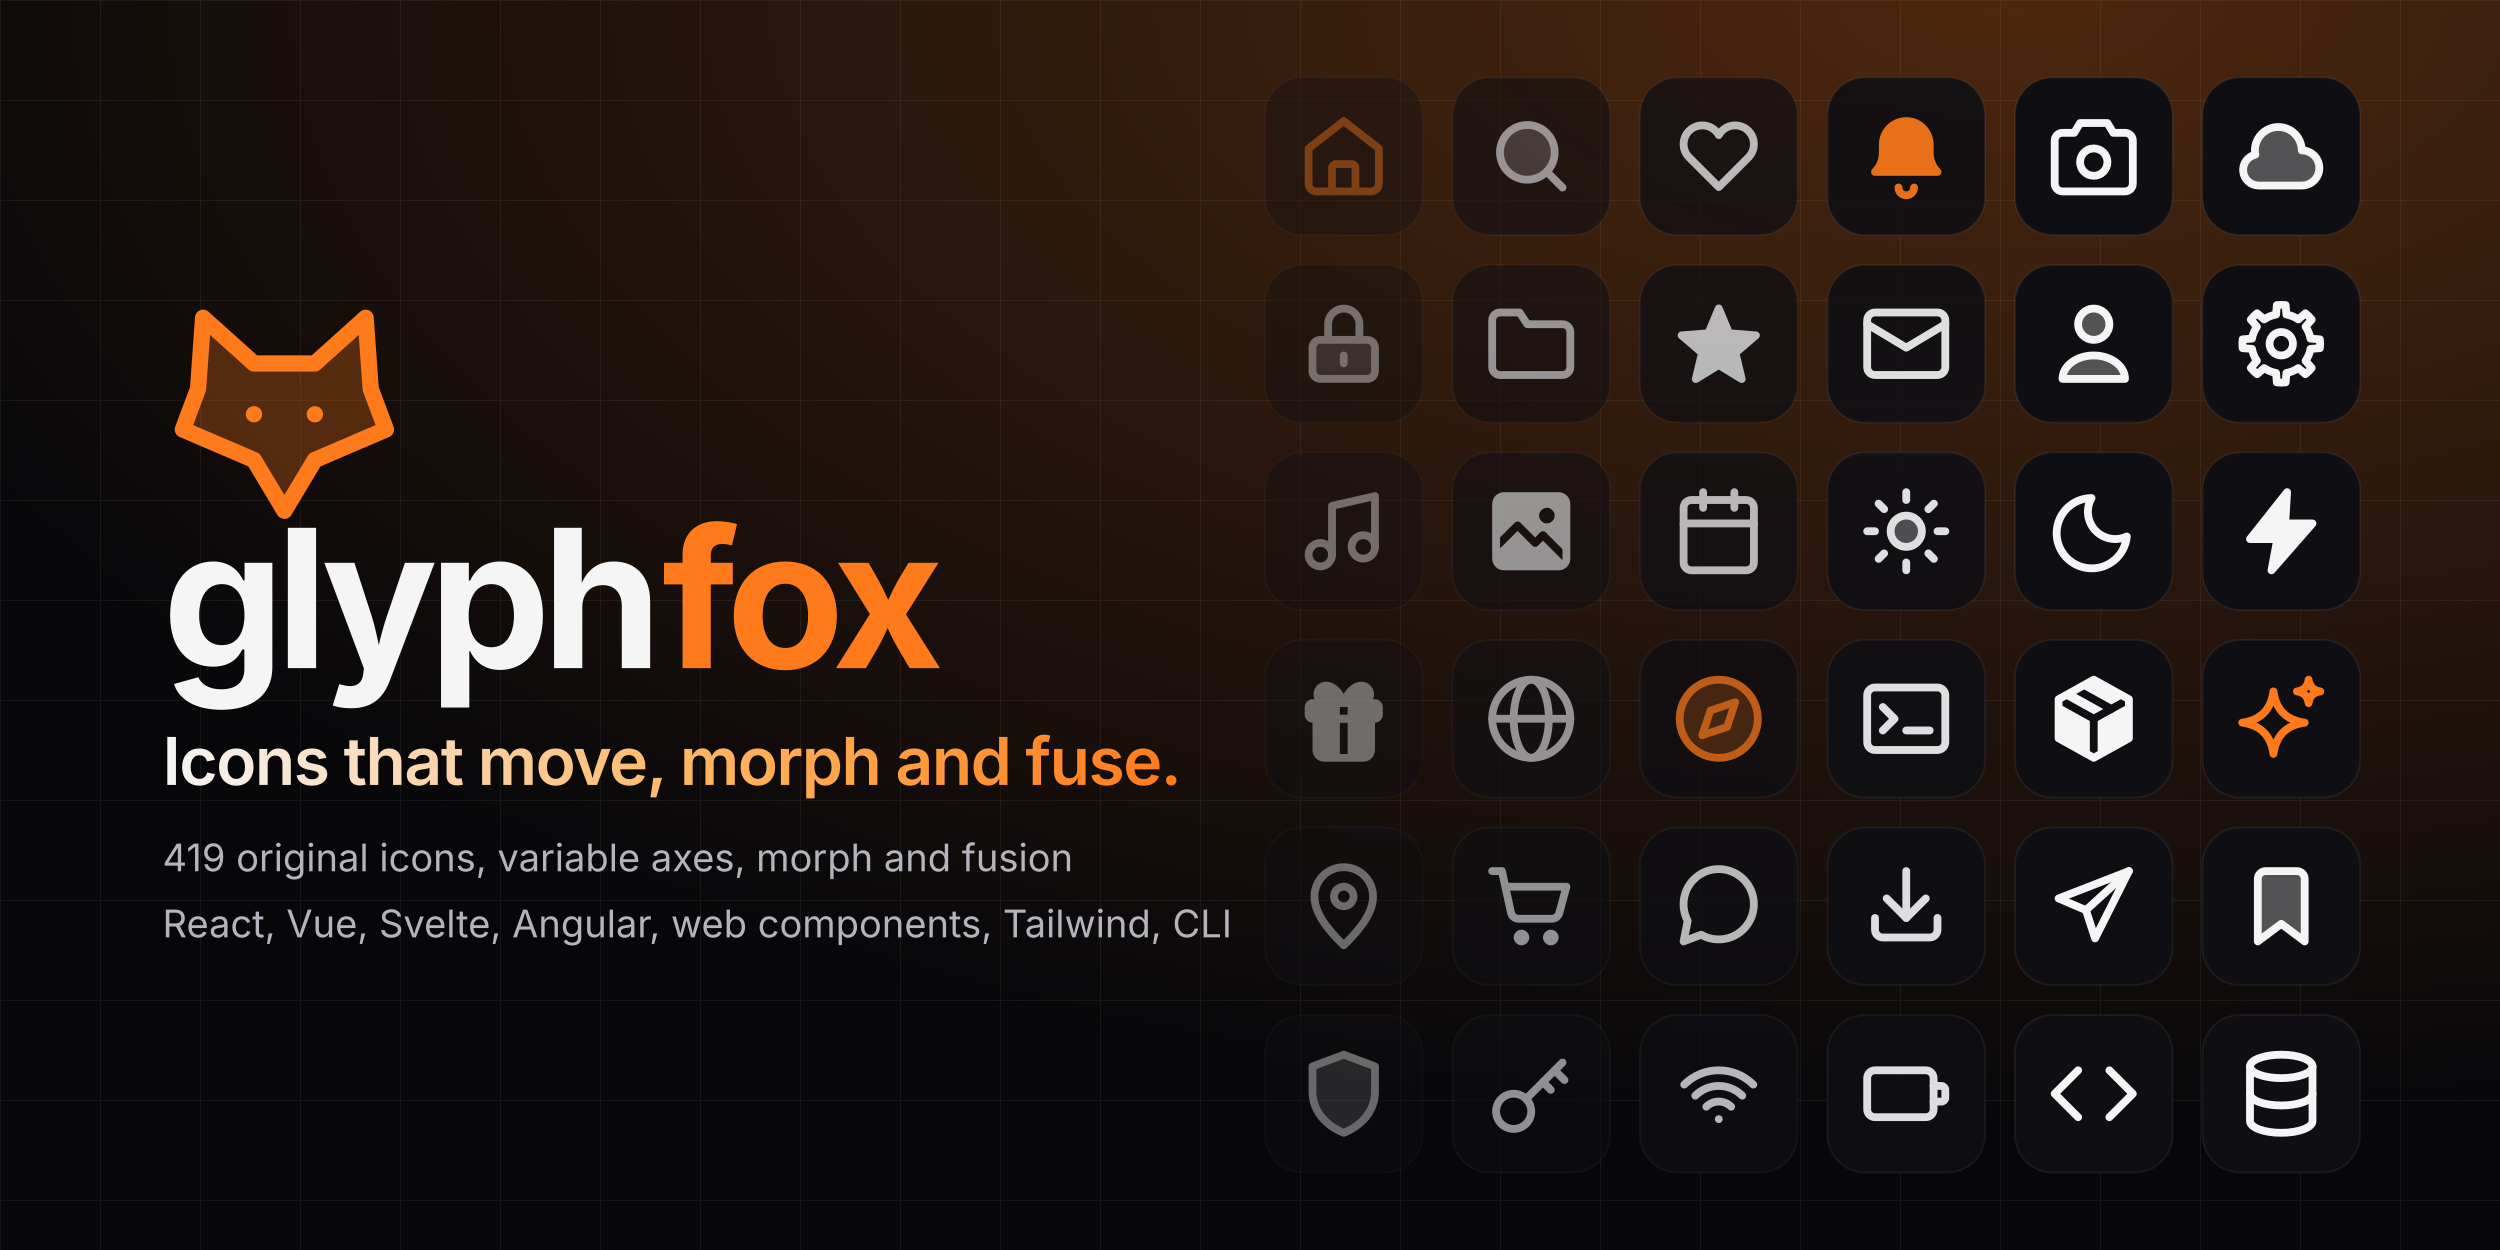
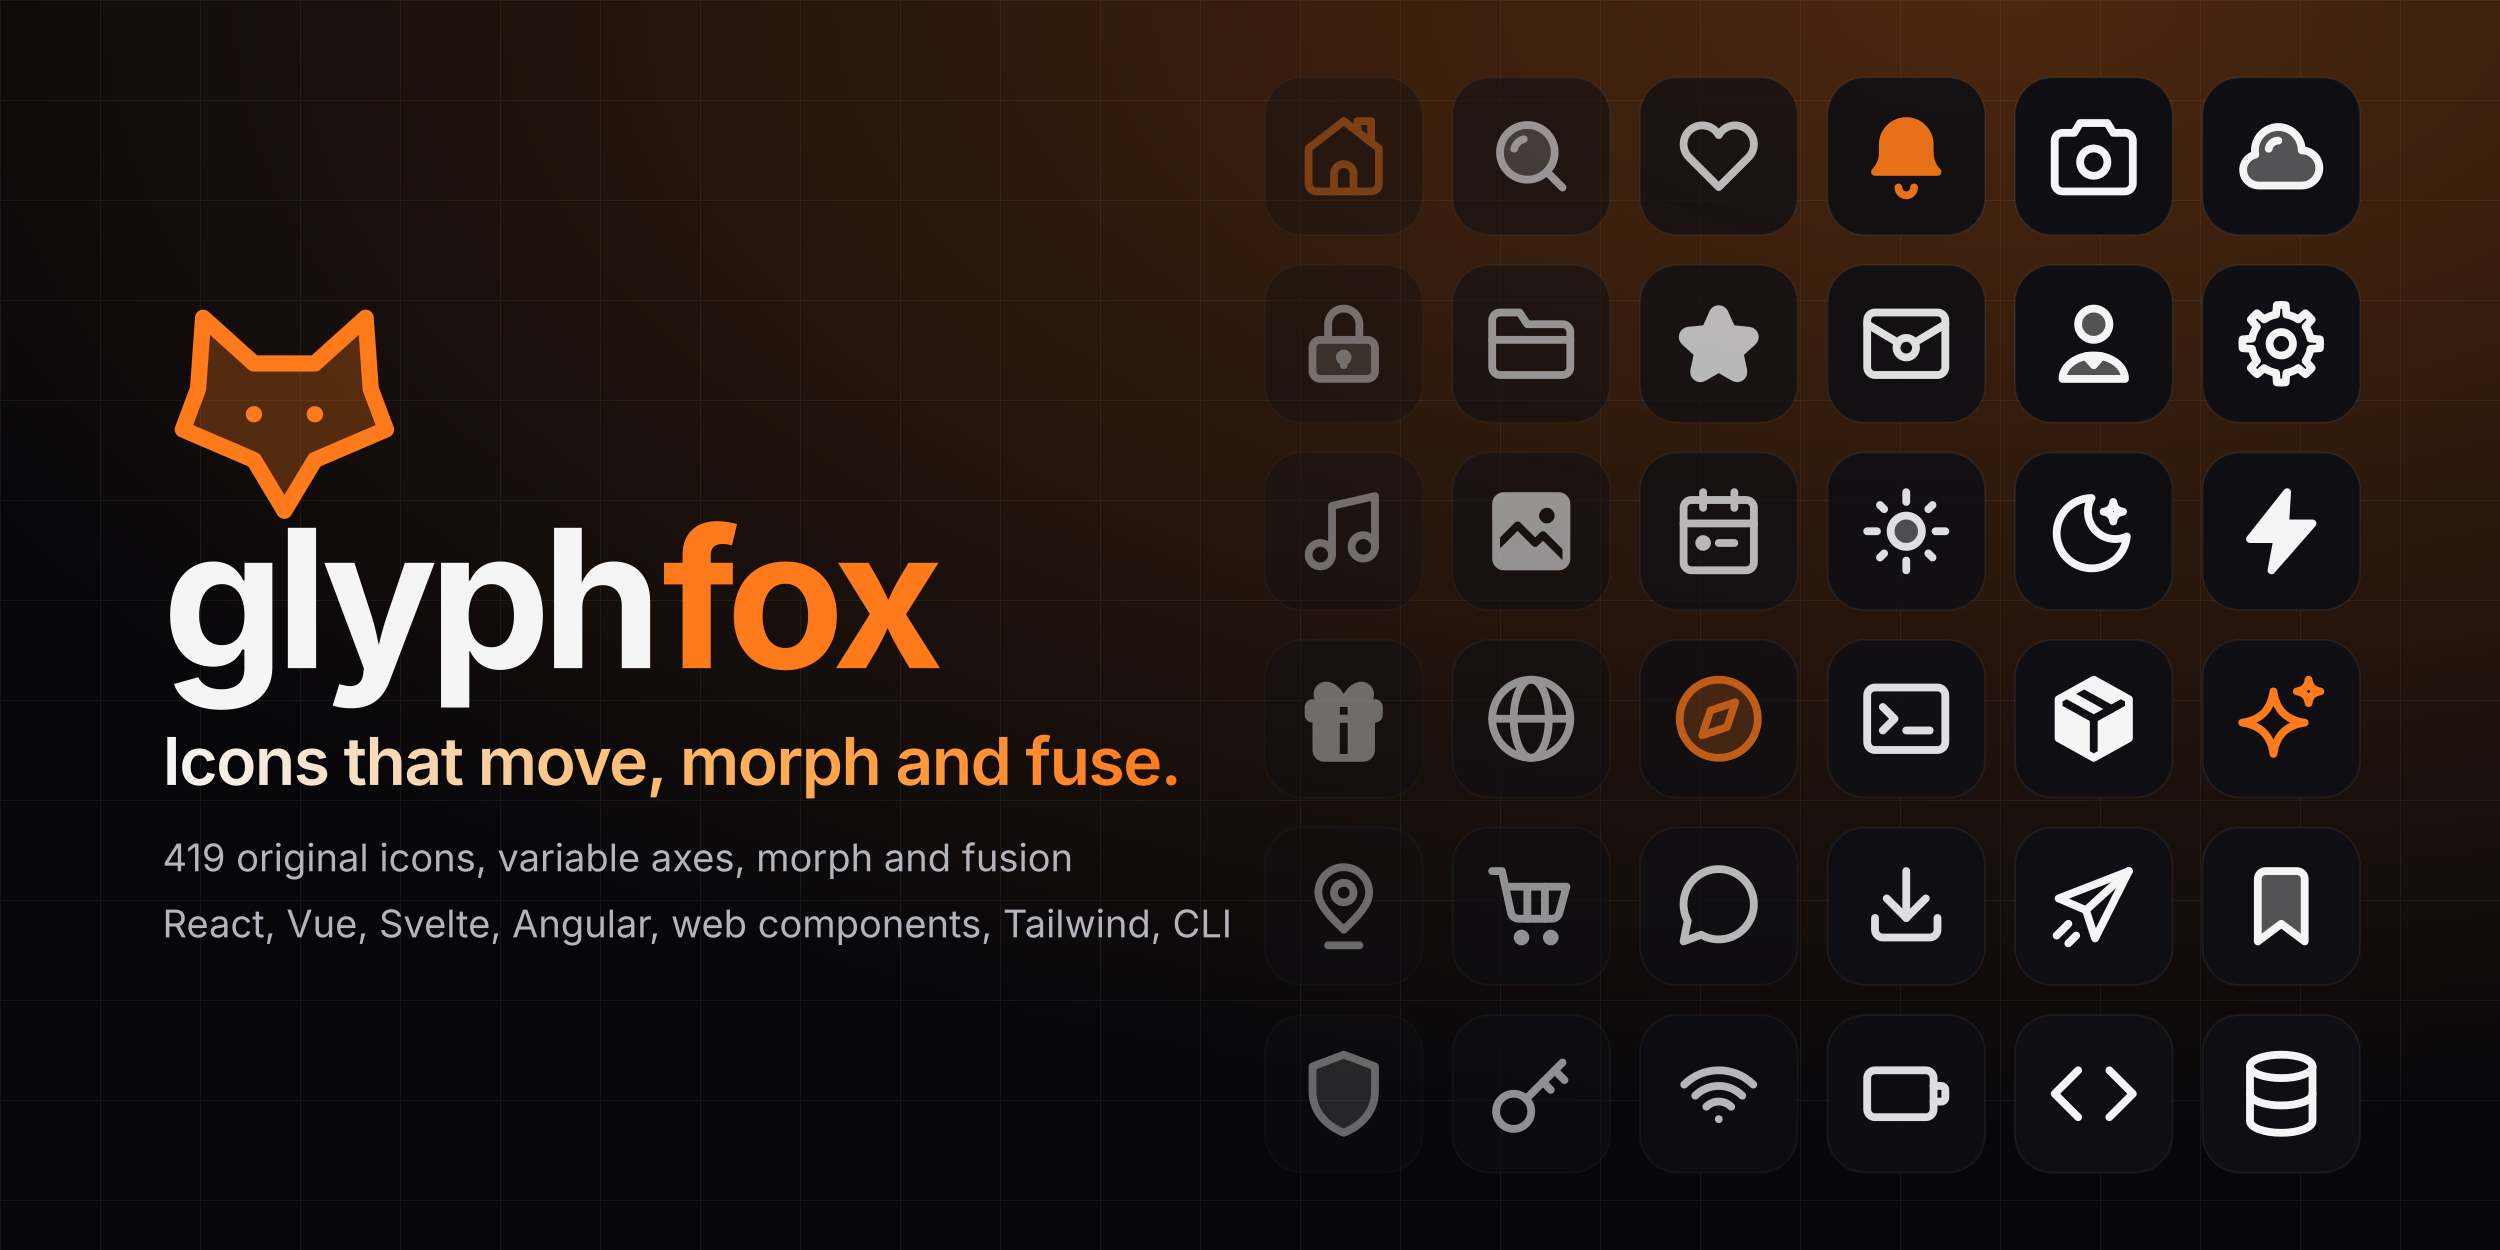
<svg xmlns="http://www.w3.org/2000/svg" width="1280" height="640" viewBox="0 0 1280 640" role="img" aria-label="glyphfox: icons that move, morph and fuse">
  <defs>
    <radialGradient id="glow" cx=".8" cy="0" r=".9">
      <stop offset="0" stop-color="#ff7a1a" stop-opacity="0.28" />
      <stop offset="1" stop-color="#ff7a1a" stop-opacity="0" />
    </radialGradient>
    <linearGradient id="word" x1="0" x2="1">
      <stop offset="0" stop-color="#f5f5f6" />
      <stop offset=".55" stop-color="#ffb35c" />
      <stop offset="1" stop-color="#ff7a1a" />
    </linearGradient>
    <pattern id="grid" width="51.2" height="51.2" patternUnits="userSpaceOnUse">
      <path d="M51.2 0H0V51.2" fill="none" stroke="rgba(255,255,255,.06)" />
    </pattern>
  </defs>
  <rect width="1280" height="640" fill="#07070a" />
  <rect width="1280" height="640" fill="url(#grid)" />
  <rect width="1280" height="640" fill="url(#glow)" />
  <g transform="translate(83.2 149.7) scale(5.2)" fill="none" stroke="#ff7a1a" stroke-width="1.6" stroke-linecap="round" stroke-linejoin="round">
    <path class="fill" d="M4 2.5 9 7h6l5-4.5 .5 7 1.5 4-7 3-3 5-3-5-7-3 1.5-4z" fill="#ff7a1a" stroke="none" opacity=".28" />
    <path d="M4 2.5 9 7h6l5-4.5 .5 7 1.5 4-7 3-3 5-3-5-7-3 1.5-4z" />
    <path d="M9 12h.01" />
    <path d="M15 12h.01" />
  </g>
  <text x="83.2" y="342.1" font-family="Segoe UI Variable Display, Segoe UI, Inter, system-ui, sans-serif" font-size="98.8" font-weight="700" letter-spacing="-4.42" fill="#f5f5f6">glyph<tspan fill="#ff7a1a">fox</tspan>
  </text>
  <text x="83.2" y="401.9" font-family="Segoe UI Variable Display, Segoe UI, Inter, system-ui, sans-serif" font-size="33.8" font-weight="600" letter-spacing="-0.78" fill="url(#word)">Icons that move, morph and fuse.</text>
  <text x="83.2" y="446.1" font-family="Segoe UI, Inter, system-ui, sans-serif" font-size="19.5" fill="#b4b4bd">419 original icons, variable axes, morph and fusion</text>
  <text x="83.2" y="479.9" font-family="Segoe UI, Inter, system-ui, sans-serif" font-size="19.5" fill="#b4b4bd">React, Vue, Svelte, Angular, web components, Tailwind, CLI</text>
  <rect x="647.68" y="39.68" width="80.64" height="80.64" rx="19.2" fill="#0e0e13" stroke="rgba(255,255,255,.06)" opacity="0.4" />
  <g transform="translate(664 56) scale(2)" fill="none" stroke="#ff7a1a" color="#ff7a1a" stroke-width="2" stroke-linecap="round" stroke-linejoin="round" opacity="0.4">
    <path d="M3 10l9-7 9 7v9a2 2 0 0 1-2 2H5a2 2 0 0 1-2-2Z" />
-     <path d="M9 21v-6a1 1 0 0 1 1-1h4a1 1 0 0 1 1 1v6" />
+     <path d="M15.5 5.72V3H19v5.44" />
+     <path d="M9.5 21v-4.5a2.5 2.5 0 0 1 5 0V21" />
  </g>
  <rect x="743.68" y="39.68" width="80.64" height="80.64" rx="19.2" fill="#0e0e13" stroke="rgba(255,255,255,.06)" opacity="0.57" />
  <g transform="translate(760 56) scale(2)" fill="none" stroke="#f5f5f6" color="#f5f5f6" stroke-width="2" stroke-linecap="round" stroke-linejoin="round" opacity="0.57">
-     <g class="gf-secondary gf-fill" fill="currentColor" stroke="none" opacity="0.3">
+     <defs>
+       <mask id="gf-m1n80gwj" maskUnits="userSpaceOnUse" x="-2" y="-2" width="28" height="28">
+         <rect x="-2" y="-2" width="28" height="28" fill="#fff" stroke="none" />
+         <path d="M7.62 10.09A3.5 3.5 0 0 1 10.09 7.62" fill="none" stroke="#000" />
+       </mask>
+     </defs>
+     <g class="gf-secondary gf-fill" fill="currentColor" stroke="none" mask="url(#gf-m1n80gwj)" opacity="0.3">
      <circle cx="11" cy="11" r="7" />
    </g>
    <circle cx="11" cy="11" r="7" />
    <path d="M16 16l4 4" />
+     <path d="M7.62 10.09A3.5 3.5 0 0 1 10.09 7.62" />
  </g>
  <rect x="839.68" y="39.68" width="80.64" height="80.64" rx="19.2" fill="#0e0e13" stroke="rgba(255,255,255,.06)" opacity="0.73" />
  <g transform="translate(856 56) scale(2)" fill="none" stroke="#f5f5f6" color="#f5f5f6" stroke-width="2" stroke-linecap="round" stroke-linejoin="round" opacity="0.73">
    <path d="M12 19.89L4.41 12.3A4.8 4.8 0 1 1 12 6.58A4.8 4.8 0 1 1 19.59 12.3Z" />
  </g>
  <rect x="935.68" y="39.68" width="80.64" height="80.64" rx="19.2" fill="#0e0e13" stroke="rgba(255,255,255,.06)" opacity="0.9" />
  <g transform="translate(952 56) scale(2)" fill="none" stroke="#ff7a1a" color="#ff7a1a" stroke-width="2" stroke-linecap="round" stroke-linejoin="round" opacity="0.9">
    <g class="gf-fill" fill="currentColor" stroke="none" color="#ff7a1a">
      <path d="M4 16c1.2-1.2 2-2.9 2-5V9a6 6 0 0 1 12 0v2c0 2.1 .8 3.8 2 5Z" />
    </g>
    <path d="M4 16c1.2-1.2 2-2.9 2-5V9a6 6 0 0 1 12 0v2c0 2.1 .8 3.8 2 5Z" />
    <path d="M10 20a2 2 0 0 0 4 0" />
  </g>
  <rect x="1031.68" y="39.68" width="80.64" height="80.64" rx="19.2" fill="#0e0e13" stroke="rgba(255,255,255,.06)" opacity="1" />
  <g transform="translate(1048 56) scale(2)" fill="none" stroke="#f5f5f6" color="#f5f5f6" stroke-width="2" stroke-linecap="round" stroke-linejoin="round" opacity="1">
    <path d="M2 8a2 2 0 0 1 2-2h3l1.5-2.5h7L17 6h3a2 2 0 0 1 2 2v11a2 2 0 0 1-2 2H4a2 2 0 0 1-2-2Z" />
    <circle cx="12" cy="13.5" r="3.5" />
  </g>
  <rect x="1127.68" y="39.68" width="80.64" height="80.64" rx="19.2" fill="#0e0e13" stroke="rgba(255,255,255,.06)" opacity="1" />
  <g transform="translate(1144 56) scale(2)" fill="none" stroke="#f5f5f6" color="#f5f5f6" stroke-width="2" stroke-linecap="round" stroke-linejoin="round" opacity="1">
    <path class="gf-secondary gf-fill" d="M17.25 19.5H6.25A4 4 0 0 1 5.35 11.6A6 6 0 1 1 17.25 10.5A4.5 4.5 0 0 1 17.25 19.5Z" fill="currentColor" stroke="none" opacity="0.3" />
    <path d="M17.25 19.5H6.25A4 4 0 0 1 5.35 11.6A6 6 0 1 1 17.25 10.5A4.5 4.5 0 0 1 17.25 19.5Z" />
+     <path d="M8.79 10.07A2.5 2.5 0 0 1 11.25 8" />
  </g>
  <rect x="647.68" y="135.68" width="80.64" height="80.64" rx="19.2" fill="#0e0e13" stroke="rgba(255,255,255,.06)" opacity="0.4" />
  <g transform="translate(664 152) scale(2)" fill="none" stroke="#f5f5f6" color="#f5f5f6" stroke-width="2" stroke-linecap="round" stroke-linejoin="round" opacity="0.4">
    <rect class="gf-secondary gf-fill" x="4" y="11" width="16" height="10" rx="2" fill="currentColor" stroke="none" opacity="0.3" />
    <rect x="4" y="11" width="16" height="10" rx="2" />
    <path d="M8 11V7a4 4 0 0 1 8 0v4" />
-     <path d="M12 15v2" />
+     <path d="M11 15.5a1 1 0 1 0 2 0a1 1 0 1 0-2 0Zm1 0h.01" />
+     <path d="M12 15.5v2" />
  </g>
  <rect x="743.68" y="135.68" width="80.64" height="80.64" rx="19.2" fill="#0e0e13" stroke="rgba(255,255,255,.06)" opacity="0.57" />
  <g transform="translate(760 152) scale(2)" fill="none" stroke="#f5f5f6" color="#f5f5f6" stroke-width="2" stroke-linecap="round" stroke-linejoin="round" opacity="0.57">
    <path d="M2 6a2 2 0 0 1 2-2h5l2 3h9a2 2 0 0 1 2 2v9a2 2 0 0 1-2 2H4a2 2 0 0 1-2-2Z" />
+     <path d="M2 11h20" />
  </g>
  <rect x="839.68" y="135.68" width="80.64" height="80.64" rx="19.2" fill="#0e0e13" stroke="rgba(255,255,255,.06)" opacity="0.73" />
  <g transform="translate(856 152) scale(2)" fill="none" stroke="#f5f5f6" color="#f5f5f6" stroke-width="2" stroke-linecap="round" stroke-linejoin="round" opacity="0.73">
    <g class="gf-fill" fill="currentColor" stroke="none">
-       <path d="M12 2.95 14.65 9.31 21.51 9.86 16.28 14.34 17.88 21.04 12 17.45 6.12 21.04 7.72 14.34 2.49 9.86 9.35 9.31Z" />
-     </g>
-     <path d="M12 2.95 14.65 9.31 21.51 9.86 16.28 14.34 17.88 21.04 12 17.45 6.12 21.04 7.72 14.34 2.49 9.86 9.35 9.31Z" />
+       <path d="M13.46 4.08L15.14 7.84A.7 .7 0 0 0 15.7 8.25L19.8 8.68A1.6 1.6 0 0 1 20.7 11.46L17.64 14.22A.7 .7 0 0 0 17.43 14.88L18.28 18.91A1.6 1.6 0 0 1 15.91 20.62L12.35 18.57A.7 .7 0 0 0 11.65 18.57L8.09 20.62A1.6 1.6 0 0 1 5.72 18.91L6.57 14.88A.7 .7 0 0 0 6.36 14.22L3.3 11.46A1.6 1.6 0 0 1 4.2 8.68L8.3 8.25A.7 .7 0 0 0 8.86 7.84L10.54 4.08A1.6 1.6 0 0 1 13.46 4.08Z" />
+     </g>
+     <path d="M13.46 4.08L15.14 7.84A.7 .7 0 0 0 15.7 8.25L19.8 8.68A1.6 1.6 0 0 1 20.7 11.46L17.64 14.22A.7 .7 0 0 0 17.43 14.88L18.28 18.91A1.6 1.6 0 0 1 15.91 20.62L12.35 18.57A.7 .7 0 0 0 11.65 18.57L8.09 20.62A1.6 1.6 0 0 1 5.72 18.91L6.57 14.88A.7 .7 0 0 0 6.36 14.22L3.3 11.46A1.6 1.6 0 0 1 4.2 8.68L8.3 8.25A.7 .7 0 0 0 8.86 7.84L10.54 4.08A1.6 1.6 0 0 1 13.46 4.08Z" />
  </g>
  <rect x="935.68" y="135.68" width="80.64" height="80.64" rx="19.2" fill="#0e0e13" stroke="rgba(255,255,255,.06)" opacity="0.9" />
  <g transform="translate(952 152) scale(2)" fill="none" stroke="#f5f5f6" color="#f5f5f6" stroke-width="2" stroke-linecap="round" stroke-linejoin="round" opacity="0.9">
    <rect x="2" y="4" width="20" height="16" rx="2" />
-     <path d="M2 7l10 6 10-6" />
+     <path d="M2 7l7.86 4.71" />
+     <path d="M22 7l-7.86 4.71" />
+     <circle cx="12" cy="13" r="2.5" />
  </g>
  <rect x="1031.68" y="135.68" width="80.64" height="80.64" rx="19.2" fill="#0e0e13" stroke="rgba(255,255,255,.06)" opacity="1" />
  <g transform="translate(1048 152) scale(2)" fill="none" stroke="#f5f5f6" color="#f5f5f6" stroke-width="2" stroke-linecap="round" stroke-linejoin="round" opacity="1">
    <path class="gf-secondary gf-fill" d="M16 7a4 4 0 1 1-8 0 4 4 0 0 1 8 0ZM4 21a8 6 0 0 1 16 0Z" fill="currentColor" stroke="none" opacity="0.3" />
    <circle cx="12" cy="7" r="4" />
    <path d="M4 21a8 6 0 0 1 16 0Z" />
+     <path d="M10 15.2l2 2.3 2-2.3" />
  </g>
  <rect x="1127.68" y="135.68" width="80.64" height="80.64" rx="19.2" fill="#0e0e13" stroke="rgba(255,255,255,.06)" opacity="1" />
  <g transform="translate(1144 152) scale(2)" fill="none" stroke="#f5f5f6" color="#f5f5f6" stroke-width="2" stroke-linecap="round" stroke-linejoin="round" opacity="1">
    <path d="M10.68 4.52L10.87 2.11A9.95 9.95 0 0 1 13.13 2.11L13.32 4.52A7.6 7.6 0 0 1 16.36 5.77L16.36 5.77L18.19 4.21A9.95 9.95 0 0 1 19.79 5.81L18.23 7.64A7.6 7.6 0 0 1 19.48 10.68L19.48 10.68L21.89 10.87A9.95 9.95 0 0 1 21.89 13.13L19.48 13.32A7.6 7.6 0 0 1 18.23 16.36L18.23 16.36L19.79 18.19A9.95 9.95 0 0 1 18.19 19.79L16.36 18.23A7.6 7.6 0 0 1 13.32 19.48L13.32 19.48L13.13 21.89A9.95 9.95 0 0 1 10.87 21.89L10.68 19.48A7.6 7.6 0 0 1 7.64 18.23L7.64 18.23L5.81 19.79A9.95 9.95 0 0 1 4.21 18.19L5.77 16.36A7.6 7.6 0 0 1 4.52 13.32L4.52 13.32L2.11 13.13A9.95 9.95 0 0 1 2.11 10.87L4.52 10.68A7.6 7.6 0 0 1 5.77 7.64L5.77 7.64L4.21 5.81A9.95 9.95 0 0 1 5.81 4.21L7.64 5.77A7.6 7.6 0 0 1 10.68 4.52Z" />
    <circle cx="12" cy="12" r="3" />
  </g>
  <rect x="647.68" y="231.68" width="80.64" height="80.64" rx="19.2" fill="#0e0e13" stroke="rgba(255,255,255,.06)" opacity="0.4" />
  <g transform="translate(664 248) scale(2)" fill="none" stroke="#f5f5f6" color="#f5f5f6" stroke-width="2" stroke-linecap="round" stroke-linejoin="round" opacity="0.4">
    <circle cx="6" cy="18" r="3" />
    <circle cx="17" cy="16" r="3" />
    <path d="M9 18V5.5l11-2.5v13" />
  </g>
  <rect x="743.68" y="231.68" width="80.64" height="80.64" rx="19.2" fill="#0e0e13" stroke="rgba(255,255,255,.06)" opacity="0.57" />
  <g transform="translate(760 248) scale(2)" fill="none" stroke="#f5f5f6" color="#f5f5f6" stroke-width="2" stroke-linecap="round" stroke-linejoin="round" opacity="0.57">
    <defs>
      <mask id="gf-m15otuav" maskUnits="userSpaceOnUse" x="-2" y="-2" width="28" height="28">
        <rect x="-2" y="-2" width="28" height="28" fill="#fff" stroke="none" />
        <path d="M15 8a1 1 0 1 0 2 0a1 1 0 1 0-2 0Zm1 0h.01" fill="none" stroke="#000" />
        <path d="M3 16l5.5-5.5 4.5 4.5 2-2 6 6" fill="none" stroke="#000" />
      </mask>
    </defs>
    <g class="gf-fill" fill="currentColor" stroke="none" mask="url(#gf-m15otuav)">
      <rect x="3" y="3" width="18" height="18" rx="2" />
    </g>
    <rect x="3" y="3" width="18" height="18" rx="2" />
  </g>
  <rect x="839.68" y="231.68" width="80.64" height="80.64" rx="19.2" fill="#0e0e13" stroke="rgba(255,255,255,.06)" opacity="0.73" />
  <g transform="translate(856 248) scale(2)" fill="none" stroke="#f5f5f6" color="#f5f5f6" stroke-width="2" stroke-linecap="round" stroke-linejoin="round" opacity="0.73">
    <rect x="3" y="4" width="18" height="18" rx="2" />
    <path d="M3 10h18" />
    <path d="M8 2v4" />
    <path d="M16 2v4" />
+     <path d="M7 15a1 1 0 1 0 2 0a1 1 0 1 0-2 0Zm1 0h.01" />
+     <path d="M12 15h4" />
  </g>
  <rect x="935.68" y="231.68" width="80.64" height="80.64" rx="19.2" fill="#0e0e13" stroke="rgba(255,255,255,.06)" opacity="0.9" />
  <g transform="translate(952 248) scale(2)" fill="none" stroke="#f5f5f6" color="#f5f5f6" stroke-width="2" stroke-linecap="round" stroke-linejoin="round" opacity="0.9">
    <circle class="gf-secondary gf-fill" cx="12" cy="12" r="4" fill="currentColor" stroke="none" opacity="0.3" />
    <circle cx="12" cy="12" r="4" />
-     <path d="M12 4L12 2" />
-     <path d="M17.66 6.34L19.07 4.93" />
-     <path d="M20 12L22 12" />
-     <path d="M17.66 17.66L19.07 19.07" />
-     <path d="M12 20L12 22" />
-     <path d="M6.34 17.66L4.93 19.07" />
-     <path d="M4 12L2 12" />
-     <path d="M6.34 6.34L4.93 4.93" />
+     <path d="M12 4.5L12 2" />
+     <path d="M19.5 12L22 12" />
+     <path d="M12 19.5L12 22" />
+     <path d="M4.5 12L2 12" />
+     <path d="M17.66 6.34L18.72 5.28" />
+     <path d="M17.66 17.66L18.72 18.72" />
+     <path d="M6.34 17.66L5.28 18.72" />
+     <path d="M6.34 6.34L5.28 5.28" />
  </g>
  <rect x="1031.68" y="231.68" width="80.64" height="80.64" rx="19.2" fill="#0e0e13" stroke="rgba(255,255,255,.06)" opacity="1" />
  <g transform="translate(1048 248) scale(2)" fill="none" stroke="#f5f5f6" color="#f5f5f6" stroke-width="2" stroke-linecap="round" stroke-linejoin="round" opacity="1">
    <path d="M11.44 3.5A9 9 0 1 0 20.46 13.34A7 7 0 0 1 11.44 3.5Z" />
+     <path d="M17 4.5Q17.3 6.7 19.5 7Q17.3 7.3 17 9.5Q16.7 7.3 14.5 7Q16.7 6.7 17 4.5Z" />
  </g>
  <rect x="1127.68" y="231.68" width="80.64" height="80.64" rx="19.2" fill="#0e0e13" stroke="rgba(255,255,255,.06)" opacity="1" />
  <g transform="translate(1144 248) scale(2)" fill="none" stroke="#f5f5f6" color="#f5f5f6" stroke-width="2" stroke-linecap="round" stroke-linejoin="round" opacity="1">
    <g class="gf-fill" fill="currentColor" stroke="none">
      <path d="M13.5 2L4 14h7l-1.5 8L20 10h-7Z" />
    </g>
    <path d="M13.5 2L4 14h7l-1.5 8L20 10h-7Z" />
  </g>
  <rect x="647.68" y="327.68" width="80.64" height="80.64" rx="19.2" fill="#0e0e13" stroke="rgba(255,255,255,.06)" opacity="0.4" />
  <g transform="translate(664 344) scale(2)" fill="none" stroke="#f5f5f6" color="#f5f5f6" stroke-width="2" stroke-linecap="round" stroke-linejoin="round" opacity="0.4">
    <defs>
      <mask id="gf-m1wh79k5" maskUnits="userSpaceOnUse" x="-2" y="-2" width="28" height="28">
        <rect x="-2" y="-2" width="28" height="28" fill="#fff" stroke="none" />
        <path d="M12 8v14" fill="none" stroke="#000" />
      </mask>
    </defs>
    <g class="gf-fill" fill="currentColor" stroke="none" mask="url(#gf-m1wh79k5)">
      <rect x="3" y="8" width="18" height="4" rx="1" />
      <path d="M5 12h14v8a2 2 0 0 1-2 2H7a2 2 0 0 1-2-2Z" />
      <path d="M12 8c-1-3-3-4.5-4.5-4.5a2.25 2.25 0 0 0 0 4.5Z" />
      <path d="M12 8c1-3 3-4.5 4.5-4.5a2.25 2.25 0 0 1 0 4.5Z" />
    </g>
    <rect x="3" y="8" width="18" height="4" rx="1" />
    <path d="M5 12h14v8a2 2 0 0 1-2 2H7a2 2 0 0 1-2-2Z" />
    <path d="M12 8c-1-3-3-4.5-4.5-4.5a2.25 2.25 0 0 0 0 4.5Z" />
    <path d="M12 8c1-3 3-4.5 4.5-4.5a2.25 2.25 0 0 1 0 4.5Z" />
  </g>
  <rect x="743.68" y="327.68" width="80.64" height="80.64" rx="19.2" fill="#0e0e13" stroke="rgba(255,255,255,.06)" opacity="0.57" />
  <g transform="translate(760 344) scale(2)" fill="none" stroke="#f5f5f6" color="#f5f5f6" stroke-width="2" stroke-linecap="round" stroke-linejoin="round" opacity="0.57">
    <circle cx="12" cy="12" r="10" />
    <ellipse cx="12" cy="12" rx="4.5" ry="10" />
    <path d="M2 12h20" />
  </g>
  <rect x="839.68" y="327.68" width="80.64" height="80.64" rx="19.2" fill="#0e0e13" stroke="rgba(255,255,255,.06)" opacity="0.73" />
  <g transform="translate(856 344) scale(2)" fill="none" stroke="#ff7a1a" color="#ff7a1a" stroke-width="2" stroke-linecap="round" stroke-linejoin="round" opacity="0.73">
    <defs>
      <mask id="gf-mxcd717" maskUnits="userSpaceOnUse" x="-2" y="-2" width="28" height="28">
        <rect x="-2" y="-2" width="28" height="28" fill="#fff" stroke="none" />
        <path d="M16.24 7.76l-2.12 6.36-6.36 2.12 2.12-6.36Z" fill="none" stroke="#000" />
      </mask>
    </defs>
    <g class="gf-secondary gf-fill" fill="currentColor" stroke="none" mask="url(#gf-mxcd717)" color="#ff7a1a" opacity="0.3">
      <circle cx="12" cy="12" r="10" />
    </g>
    <circle cx="12" cy="12" r="10" />
    <path d="M16.24 7.76l-2.12 6.36-6.36 2.12 2.12-6.36Z" />
  </g>
  <rect x="935.68" y="327.68" width="80.64" height="80.64" rx="19.2" fill="#0e0e13" stroke="rgba(255,255,255,.06)" opacity="0.9" />
  <g transform="translate(952 344) scale(2)" fill="none" stroke="#f5f5f6" color="#f5f5f6" stroke-width="2" stroke-linecap="round" stroke-linejoin="round" opacity="0.9">
    <rect x="2" y="4" width="20" height="16" rx="2" />
    <path d="M6 9l3 3-3 3" />
    <path d="M12 15h6" />
  </g>
  <rect x="1031.68" y="327.68" width="80.64" height="80.64" rx="19.2" fill="#0e0e13" stroke="rgba(255,255,255,.06)" opacity="1" />
  <g transform="translate(1048 344) scale(2)" fill="none" stroke="#f5f5f6" color="#f5f5f6" stroke-width="2" stroke-linecap="round" stroke-linejoin="round" opacity="1">
    <defs>
      <mask id="gf-m1jnhdda" maskUnits="userSpaceOnUse" x="-2" y="-2" width="28" height="28">
        <rect x="-2" y="-2" width="28" height="28" fill="#fff" stroke="none" />
        <path d="M3 7l9 5 9-5" fill="none" stroke="#000" />
        <path d="M12 12v10" fill="none" stroke="#000" />
        <path d="M7.5 4.5l9 5" fill="none" stroke="#000" />
      </mask>
    </defs>
    <g class="gf-fill" fill="currentColor" stroke="none" mask="url(#gf-m1jnhdda)">
      <path d="M12 2l9 5v10l-9 5-9-5V7Z" />
    </g>
    <path d="M12 2l9 5v10l-9 5-9-5V7Z" />
  </g>
  <rect x="1127.68" y="327.68" width="80.64" height="80.64" rx="19.2" fill="#0e0e13" stroke="rgba(255,255,255,.06)" opacity="1" />
  <g transform="translate(1144 344) scale(2)" fill="none" stroke="#ff7a1a" color="#ff7a1a" stroke-width="2" stroke-linecap="round" stroke-linejoin="round" opacity="1">
    <path d="M10 5Q10.96 12.04 18 13Q10.96 13.96 10 21Q9.04 13.96 2 13Q9.04 12.04 10 5Z" />
    <path d="M19 2Q19.36 4.64 22 5Q19.36 5.36 19 8Q18.64 5.36 16 5Q18.64 4.64 19 2Z" />
  </g>
  <rect x="647.68" y="423.68" width="80.64" height="80.64" rx="19.2" fill="#0e0e13" stroke="rgba(255,255,255,.06)" opacity="0.4" />
  <g transform="translate(664 440) scale(2)" fill="none" stroke="#f5f5f6" color="#f5f5f6" stroke-width="2" stroke-linecap="round" stroke-linejoin="round" opacity="0.4">
-     <path d="M12 22c-4.7-4.6-7.5-8.6-7.5-12.5a7.5 7.5 0 0 1 15 0c0 3.9-2.8 7.9-7.5 12.5Z" />
-     <circle cx="12" cy="9.5" r="2.5" />
+     <path d="M12 18c-4-3.8-6.5-6.6-6.5-9.5a6.5 6.5 0 0 1 13 0c0 2.9-2.5 5.7-6.5 9.5Z" />
+     <circle cx="12" cy="8.5" r="2.5" />
+     <path d="M8 22h8" />
  </g>
  <rect x="743.68" y="423.68" width="80.64" height="80.64" rx="19.2" fill="#0e0e13" stroke="rgba(255,255,255,.06)" opacity="0.57" />
  <g transform="translate(760 440) scale(2)" fill="none" stroke="#f5f5f6" color="#f5f5f6" stroke-width="2" stroke-linecap="round" stroke-linejoin="round" opacity="0.57">
    <path d="M2 3h2.5l2.3 10.6a2 2 0 0 0 1.95 1.6h8.5a2 2 0 0 0 1.95-1.55L21 7H5.37" />
+     <path d="M11 7v8.2" />
+     <path d="M15.5 7v8.2" />
    <path d="M8.5 20a1 1 0 1 0 2 0a1 1 0 1 0-2 0Zm1 0h.01" />
    <path d="M16 20a1 1 0 1 0 2 0a1 1 0 1 0-2 0Zm1 0h.01" />
  </g>
  <rect x="839.68" y="423.68" width="80.64" height="80.64" rx="19.2" fill="#0e0e13" stroke="rgba(255,255,255,.06)" opacity="0.73" />
  <g transform="translate(856 440) scale(2)" fill="none" stroke="#f5f5f6" color="#f5f5f6" stroke-width="2" stroke-linecap="round" stroke-linejoin="round" opacity="0.73">
    <path d="M7.5 19.29A9 9 0 1 0 4.05 15.73L3 21Z" />
  </g>
  <rect x="935.68" y="423.68" width="80.64" height="80.64" rx="19.2" fill="#0e0e13" stroke="rgba(255,255,255,.06)" opacity="0.9" />
  <g transform="translate(952 440) scale(2)" fill="none" stroke="#f5f5f6" color="#f5f5f6" stroke-width="2" stroke-linecap="round" stroke-linejoin="round" opacity="0.9">
    <path d="M12 3v12" />
    <path d="M7 10l5 5 5-5" />
    <path d="M4 15v3a2 2 0 0 0 2 2h12a2 2 0 0 0 2-2v-3" />
  </g>
  <rect x="1031.68" y="423.68" width="80.64" height="80.64" rx="19.2" fill="#0e0e13" stroke="rgba(255,255,255,.06)" opacity="1" />
  <g transform="translate(1048 440) scale(2)" fill="none" stroke="#f5f5f6" color="#f5f5f6" stroke-width="2" stroke-linecap="round" stroke-linejoin="round" opacity="1">
    <path d="M21 3L3 10l7 3 2.34 7.22Z" />
    <path d="M10 13L21 3" />
+     <path d="M2.5 19.5l3-3" />
+     <path d="M5.5 21.5l2-2" />
  </g>
  <rect x="1127.68" y="423.68" width="80.64" height="80.64" rx="19.2" fill="#0e0e13" stroke="rgba(255,255,255,.06)" opacity="1" />
  <g transform="translate(1144 440) scale(2)" fill="none" stroke="#f5f5f6" color="#f5f5f6" stroke-width="2" stroke-linecap="round" stroke-linejoin="round" opacity="1">
    <path class="gf-secondary gf-fill" d="M6 5a2 2 0 0 1 2-2h8a2 2 0 0 1 2 2v16l-6-4.5L6 21Z" fill="currentColor" stroke="none" opacity="0.3" />
    <path d="M6 5a2 2 0 0 1 2-2h8a2 2 0 0 1 2 2v16l-6-4.5L6 21Z" />
  </g>
  <rect x="647.68" y="519.68" width="80.64" height="80.64" rx="19.2" fill="#0e0e13" stroke="rgba(255,255,255,.06)" opacity="0.4" />
  <g transform="translate(664 536) scale(2)" fill="none" stroke="#f5f5f6" color="#f5f5f6" stroke-width="2" stroke-linecap="round" stroke-linejoin="round" opacity="0.4">
    <path class="gf-secondary gf-fill" d="M12 2l8 3v6.5c0 4.8-3.3 8.6-8 10.5-4.7-1.9-8-5.7-8-10.5V5Z" fill="currentColor" stroke="none" opacity="0.3" />
    <path d="M12 2l8 3v6.5c0 4.8-3.3 8.6-8 10.5-4.7-1.9-8-5.7-8-10.5V5Z" />
  </g>
  <rect x="743.68" y="519.68" width="80.64" height="80.64" rx="19.2" fill="#0e0e13" stroke="rgba(255,255,255,.06)" opacity="0.57" />
  <g transform="translate(760 536) scale(2)" fill="none" stroke="#f5f5f6" color="#f5f5f6" stroke-width="2" stroke-linecap="round" stroke-linejoin="round" opacity="0.57">
    <circle cx="7.5" cy="16.5" r="4.5" />
    <path d="M10.68 13.32L20 4" />
    <path d="M18 6l2.5 2.5" />
    <path d="M15 9l2 2" />
  </g>
  <rect x="839.68" y="519.68" width="80.64" height="80.64" rx="19.2" fill="#0e0e13" stroke="rgba(255,255,255,.06)" opacity="0.73" />
  <g transform="translate(856 536) scale(2)" fill="none" stroke="#f5f5f6" color="#f5f5f6" stroke-width="2" stroke-linecap="round" stroke-linejoin="round" opacity="0.73">
    <path d="M8.82 15.32A4.5 4.5 0 0 1 15.18 15.32" />
    <path d="M5.99 12.49A8.5 8.5 0 0 1 18.01 12.49" />
    <path d="M3.16 9.66A12.5 12.5 0 0 1 20.84 9.66" />
    <path d="M12 18.5h.01" />
  </g>
  <rect x="935.68" y="519.68" width="80.64" height="80.64" rx="19.2" fill="#0e0e13" stroke="rgba(255,255,255,.06)" opacity="0.9" />
  <g transform="translate(952 536) scale(2)" fill="none" stroke="#f5f5f6" color="#f5f5f6" stroke-width="2" stroke-linecap="round" stroke-linejoin="round" opacity="0.9">
    <rect x="2" y="6" width="17" height="12" rx="2" />
    <path d="M19 10h2a1 1 0 0 1 1 1v2a1 1 0 0 1-1 1h-2" />
  </g>
  <rect x="1031.68" y="519.68" width="80.64" height="80.64" rx="19.2" fill="#0e0e13" stroke="rgba(255,255,255,.06)" opacity="1" />
  <g transform="translate(1048 536) scale(2)" fill="none" stroke="#f5f5f6" color="#f5f5f6" stroke-width="2" stroke-linecap="round" stroke-linejoin="round" opacity="1">
    <path d="M8 6l-6 6 6 6" />
    <path d="M16 6l6 6-6 6" />
  </g>
  <rect x="1127.68" y="519.68" width="80.64" height="80.64" rx="19.2" fill="#0e0e13" stroke="rgba(255,255,255,.06)" opacity="1" />
  <g transform="translate(1144 536) scale(2)" fill="none" stroke="#f5f5f6" color="#f5f5f6" stroke-width="2" stroke-linecap="round" stroke-linejoin="round" opacity="1">
    <ellipse cx="12" cy="5" rx="8" ry="3" />
    <path d="M4 5v14c0 1.66 3.58 3 8 3s8-1.34 8-3V5" />
    <path d="M4 12c0 1.66 3.58 3 8 3s8-1.34 8-3" />
  </g>
</svg>
